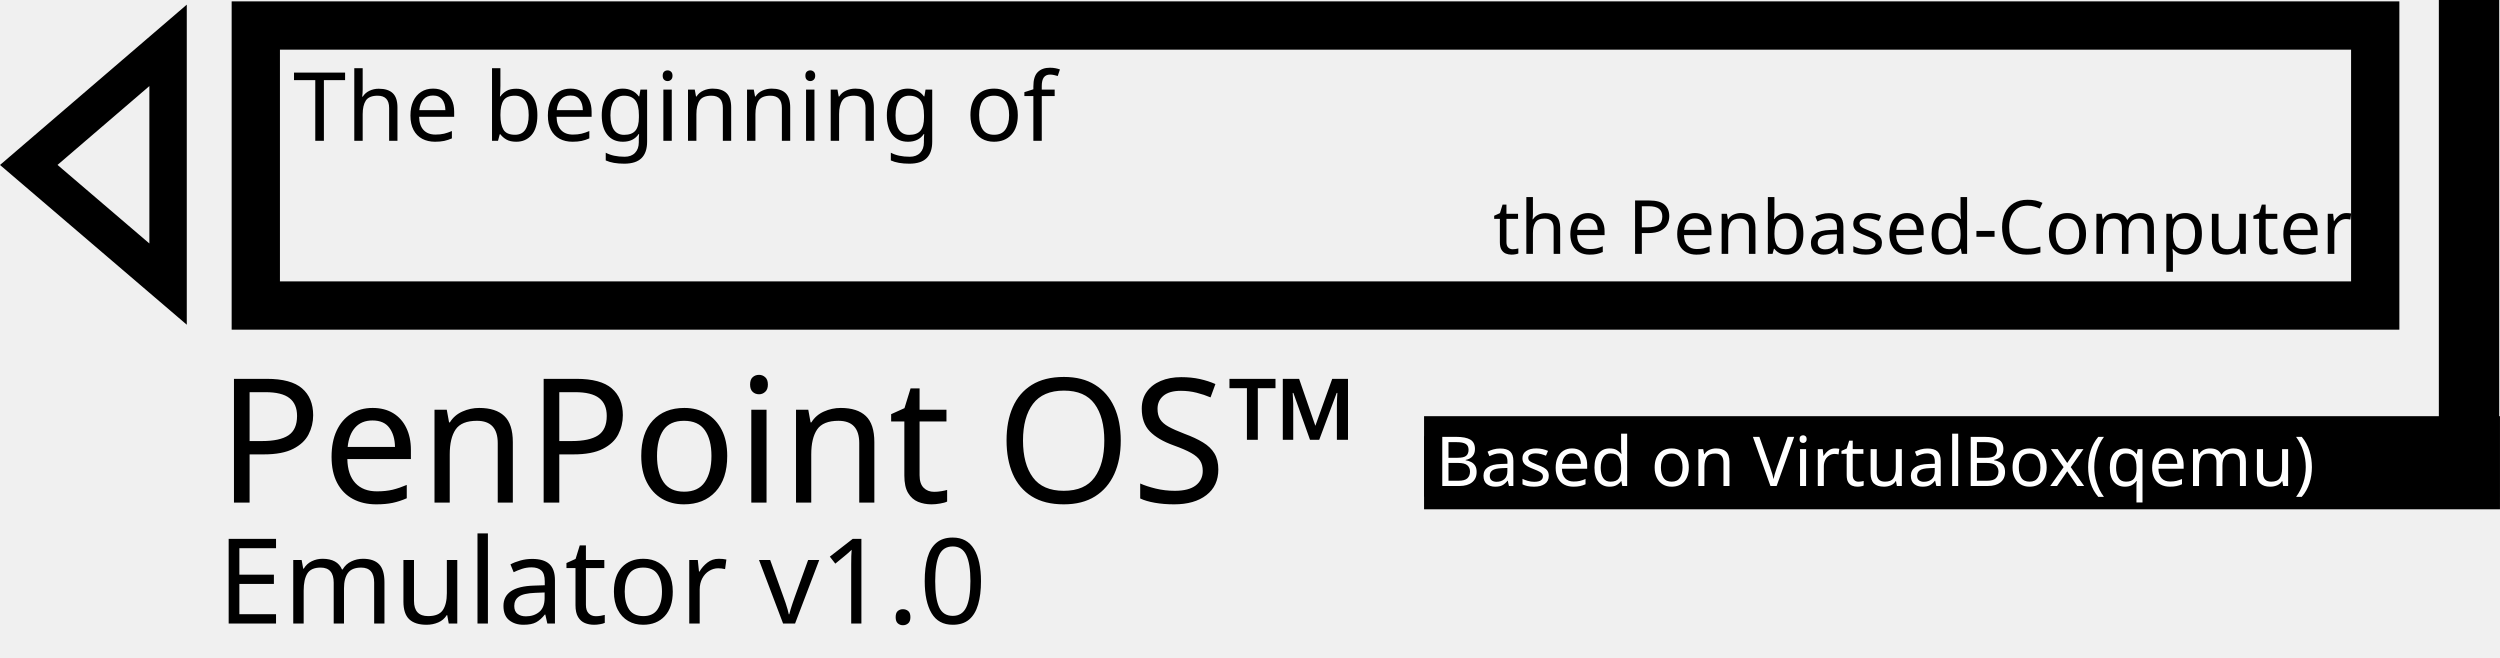
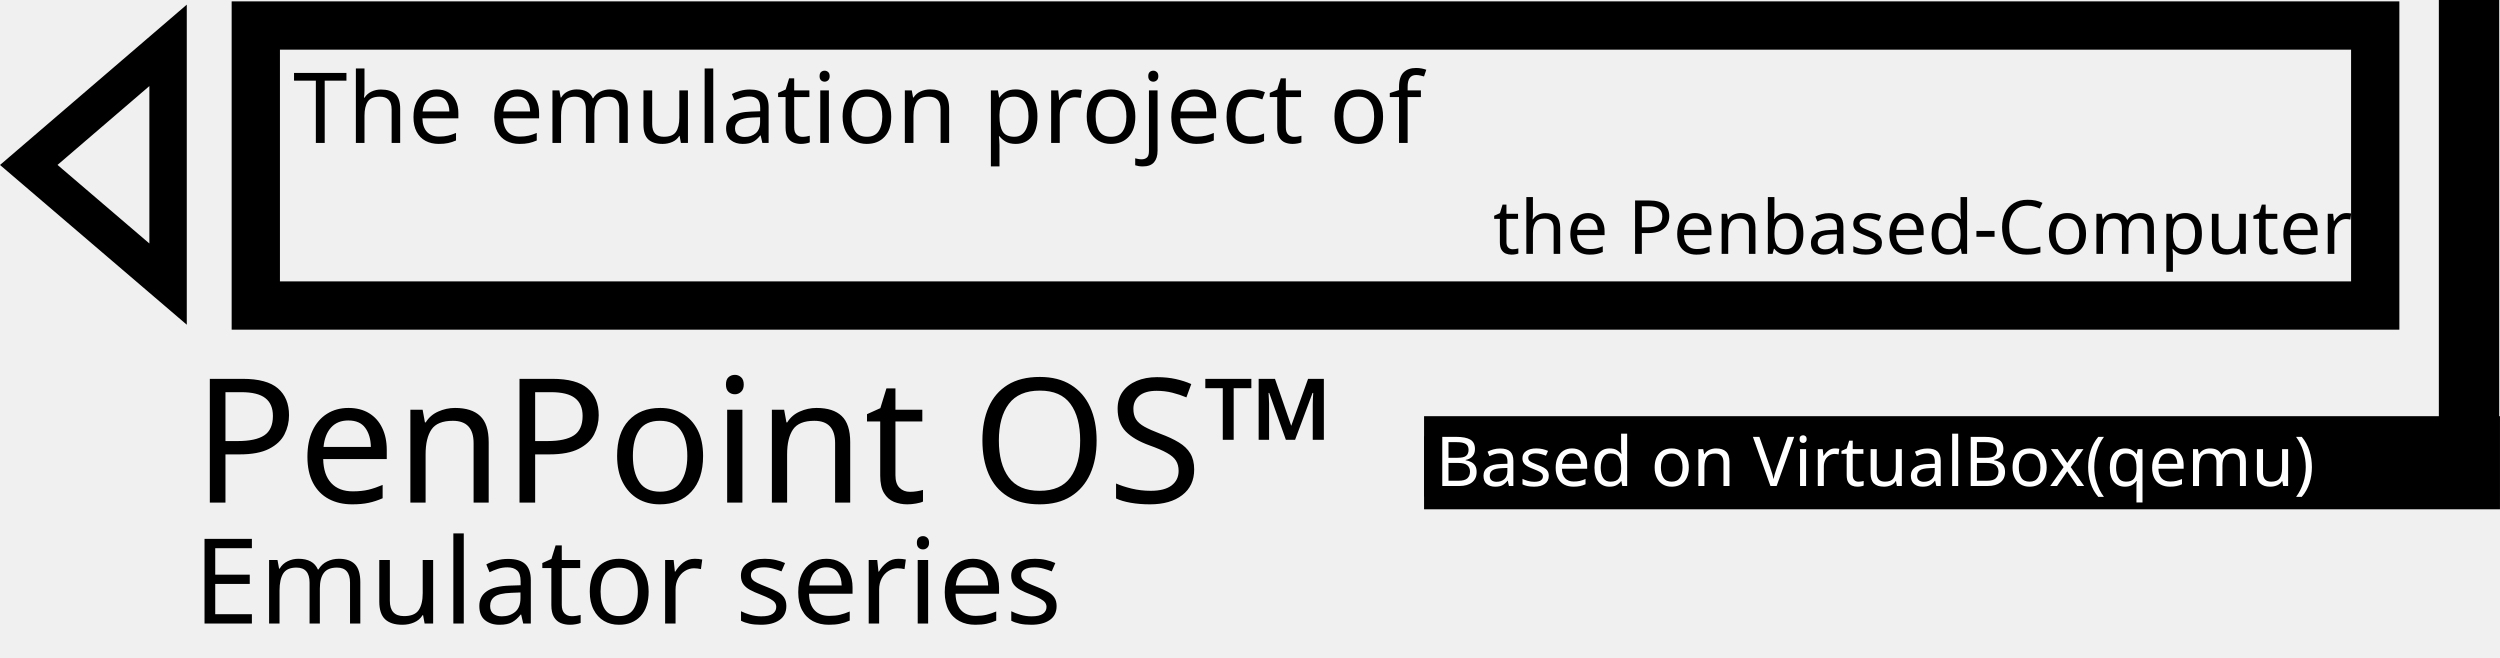
<svg xmlns="http://www.w3.org/2000/svg" version="1.1" width="103.566" height="27.245" viewBox="0,0,103.566,27.245">
  <g transform="translate(-185.5033,-173.1429)">
    <g data-paper-data="{&quot;isPaintingLayer&quot;:true}" fill-rule="nonzero" stroke-linejoin="miter" stroke-miterlimit="10" stroke-dasharray="" stroke-dashoffset="0" style="mix-blend-mode: normal">
      <path d="M244.497,194.241v-3.857h44.571v3.857z" fill="#000000" stroke="none" stroke-width="none" stroke-linecap="butt" />
      <path d="M196.1,185.8v-11.6h87.8v11.6z" fill="none" stroke="#000000" stroke-width="2" stroke-linecap="butt" />
      <path d="M192.466,175.022v9.89l-5.771,-4.936z" data-paper-data="{&quot;index&quot;:null}" fill="none" stroke="#000000" stroke-width="1.55" stroke-linecap="round" />
-       <text transform="translate(194.5,193.9632) scale(0.17948,0.17948)" font-size="40" xml:space="preserve" fill="#000000" fill-rule="nonzero" stroke="none" stroke-width="1" stroke-linecap="butt" stroke-linejoin="miter" stroke-miterlimit="10" stroke-dasharray="" stroke-dashoffset="0" font-family="&quot;MiSans&quot;, Sans Serif" font-weight="normal" text-anchor="start" style="mix-blend-mode: normal">
+       <text transform="translate(193.5,193.9632) scale(0.17948,0.17948)" font-size="40" xml:space="preserve" fill="#000000" fill-rule="nonzero" stroke="none" stroke-width="1" stroke-linecap="butt" stroke-linejoin="miter" stroke-miterlimit="10" stroke-dasharray="" stroke-dashoffset="0" font-family="&quot;MiSans&quot;, Sans Serif" font-weight="normal" text-anchor="start" style="mix-blend-mode: normal">
        <tspan x="0" dy="0">PenPoint OS™</tspan>
      </text>
      <path d="M246.819,192.467h-2.319h43.286v-19.324v2.319" fill="none" stroke="#000000" stroke-width="2.5" stroke-linecap="round" />
      <text transform="translate(244.9755,193.2756) scale(0.07125,0.07125)" font-size="40" xml:space="preserve" fill="#ffffff" fill-rule="nonzero" stroke="none" stroke-width="1" stroke-linecap="butt" stroke-linejoin="miter" stroke-miterlimit="10" stroke-dasharray="" stroke-dashoffset="0" font-family="&quot;MiSans&quot;, Sans Serif" font-weight="normal" text-anchor="start" style="mix-blend-mode: normal">
        <tspan x="0" dy="0">Based on VirtualBox(qemu)</tspan>
      </text>
-       <text transform="translate(194.5,198.975) scale(0.12287,0.12287)" font-size="40" xml:space="preserve" fill="#000000" fill-rule="nonzero" stroke="none" stroke-width="1" stroke-linecap="butt" stroke-linejoin="miter" stroke-miterlimit="10" stroke-dasharray="" stroke-dashoffset="0" font-family="&quot;MiSans&quot;, Sans Serif" font-weight="normal" text-anchor="start" style="mix-blend-mode: normal">
-         <tspan x="0" dy="0">Emulator v1.0</tspan>
+       <text transform="translate(193.5,198.975) scale(0.12287,0.12287)" font-size="40" xml:space="preserve" fill="#000000" fill-rule="nonzero" stroke="none" stroke-width="1" stroke-linecap="butt" stroke-linejoin="miter" stroke-miterlimit="10" stroke-dasharray="" stroke-dashoffset="0" font-family="&quot;MiSans&quot;, Sans Serif" font-weight="normal" text-anchor="start" style="mix-blend-mode: normal">
+         <tspan x="0" dy="0">Emulator series</tspan>
      </text>
      <text transform="translate(247.3521,183.6607) scale(0.07746,0.07746)" font-size="40" xml:space="preserve" fill="#000000" fill-rule="nonzero" stroke="none" stroke-width="1" stroke-linecap="butt" stroke-linejoin="miter" stroke-miterlimit="10" stroke-dasharray="" stroke-dashoffset="0" font-family="&quot;MiSans&quot;, Sans Serif" font-weight="normal" text-anchor="start" style="mix-blend-mode: normal">
        <tspan x="0" dy="0">the Penbased-Computer</tspan>
      </text>
-       <text transform="translate(197.6429,178.9748) scale(0.09892,0.09892)" font-size="40" xml:space="preserve" fill="#000000" fill-rule="nonzero" stroke="none" stroke-width="1" stroke-linecap="butt" stroke-linejoin="miter" stroke-miterlimit="10" stroke-dasharray="" stroke-dashoffset="0" font-family="&quot;MiSans&quot;, Sans Serif" font-weight="normal" text-anchor="start" style="mix-blend-mode: normal">
-         <tspan x="0" dy="0">The beginning of</tspan>
+       <text transform="translate(197.6429,179.0637) scale(0.10149,0.10149)" font-size="40" xml:space="preserve" fill="#000000" fill-rule="nonzero" stroke="none" stroke-width="1" stroke-linecap="butt" stroke-linejoin="miter" stroke-miterlimit="10" stroke-dasharray="" stroke-dashoffset="0" font-family="&quot;MiSans&quot;, Sans Serif" font-weight="normal" text-anchor="start" style="mix-blend-mode: normal">
+         <tspan x="0" dy="0">The emulation project of</tspan>
      </text>
    </g>
  </g>
</svg>
